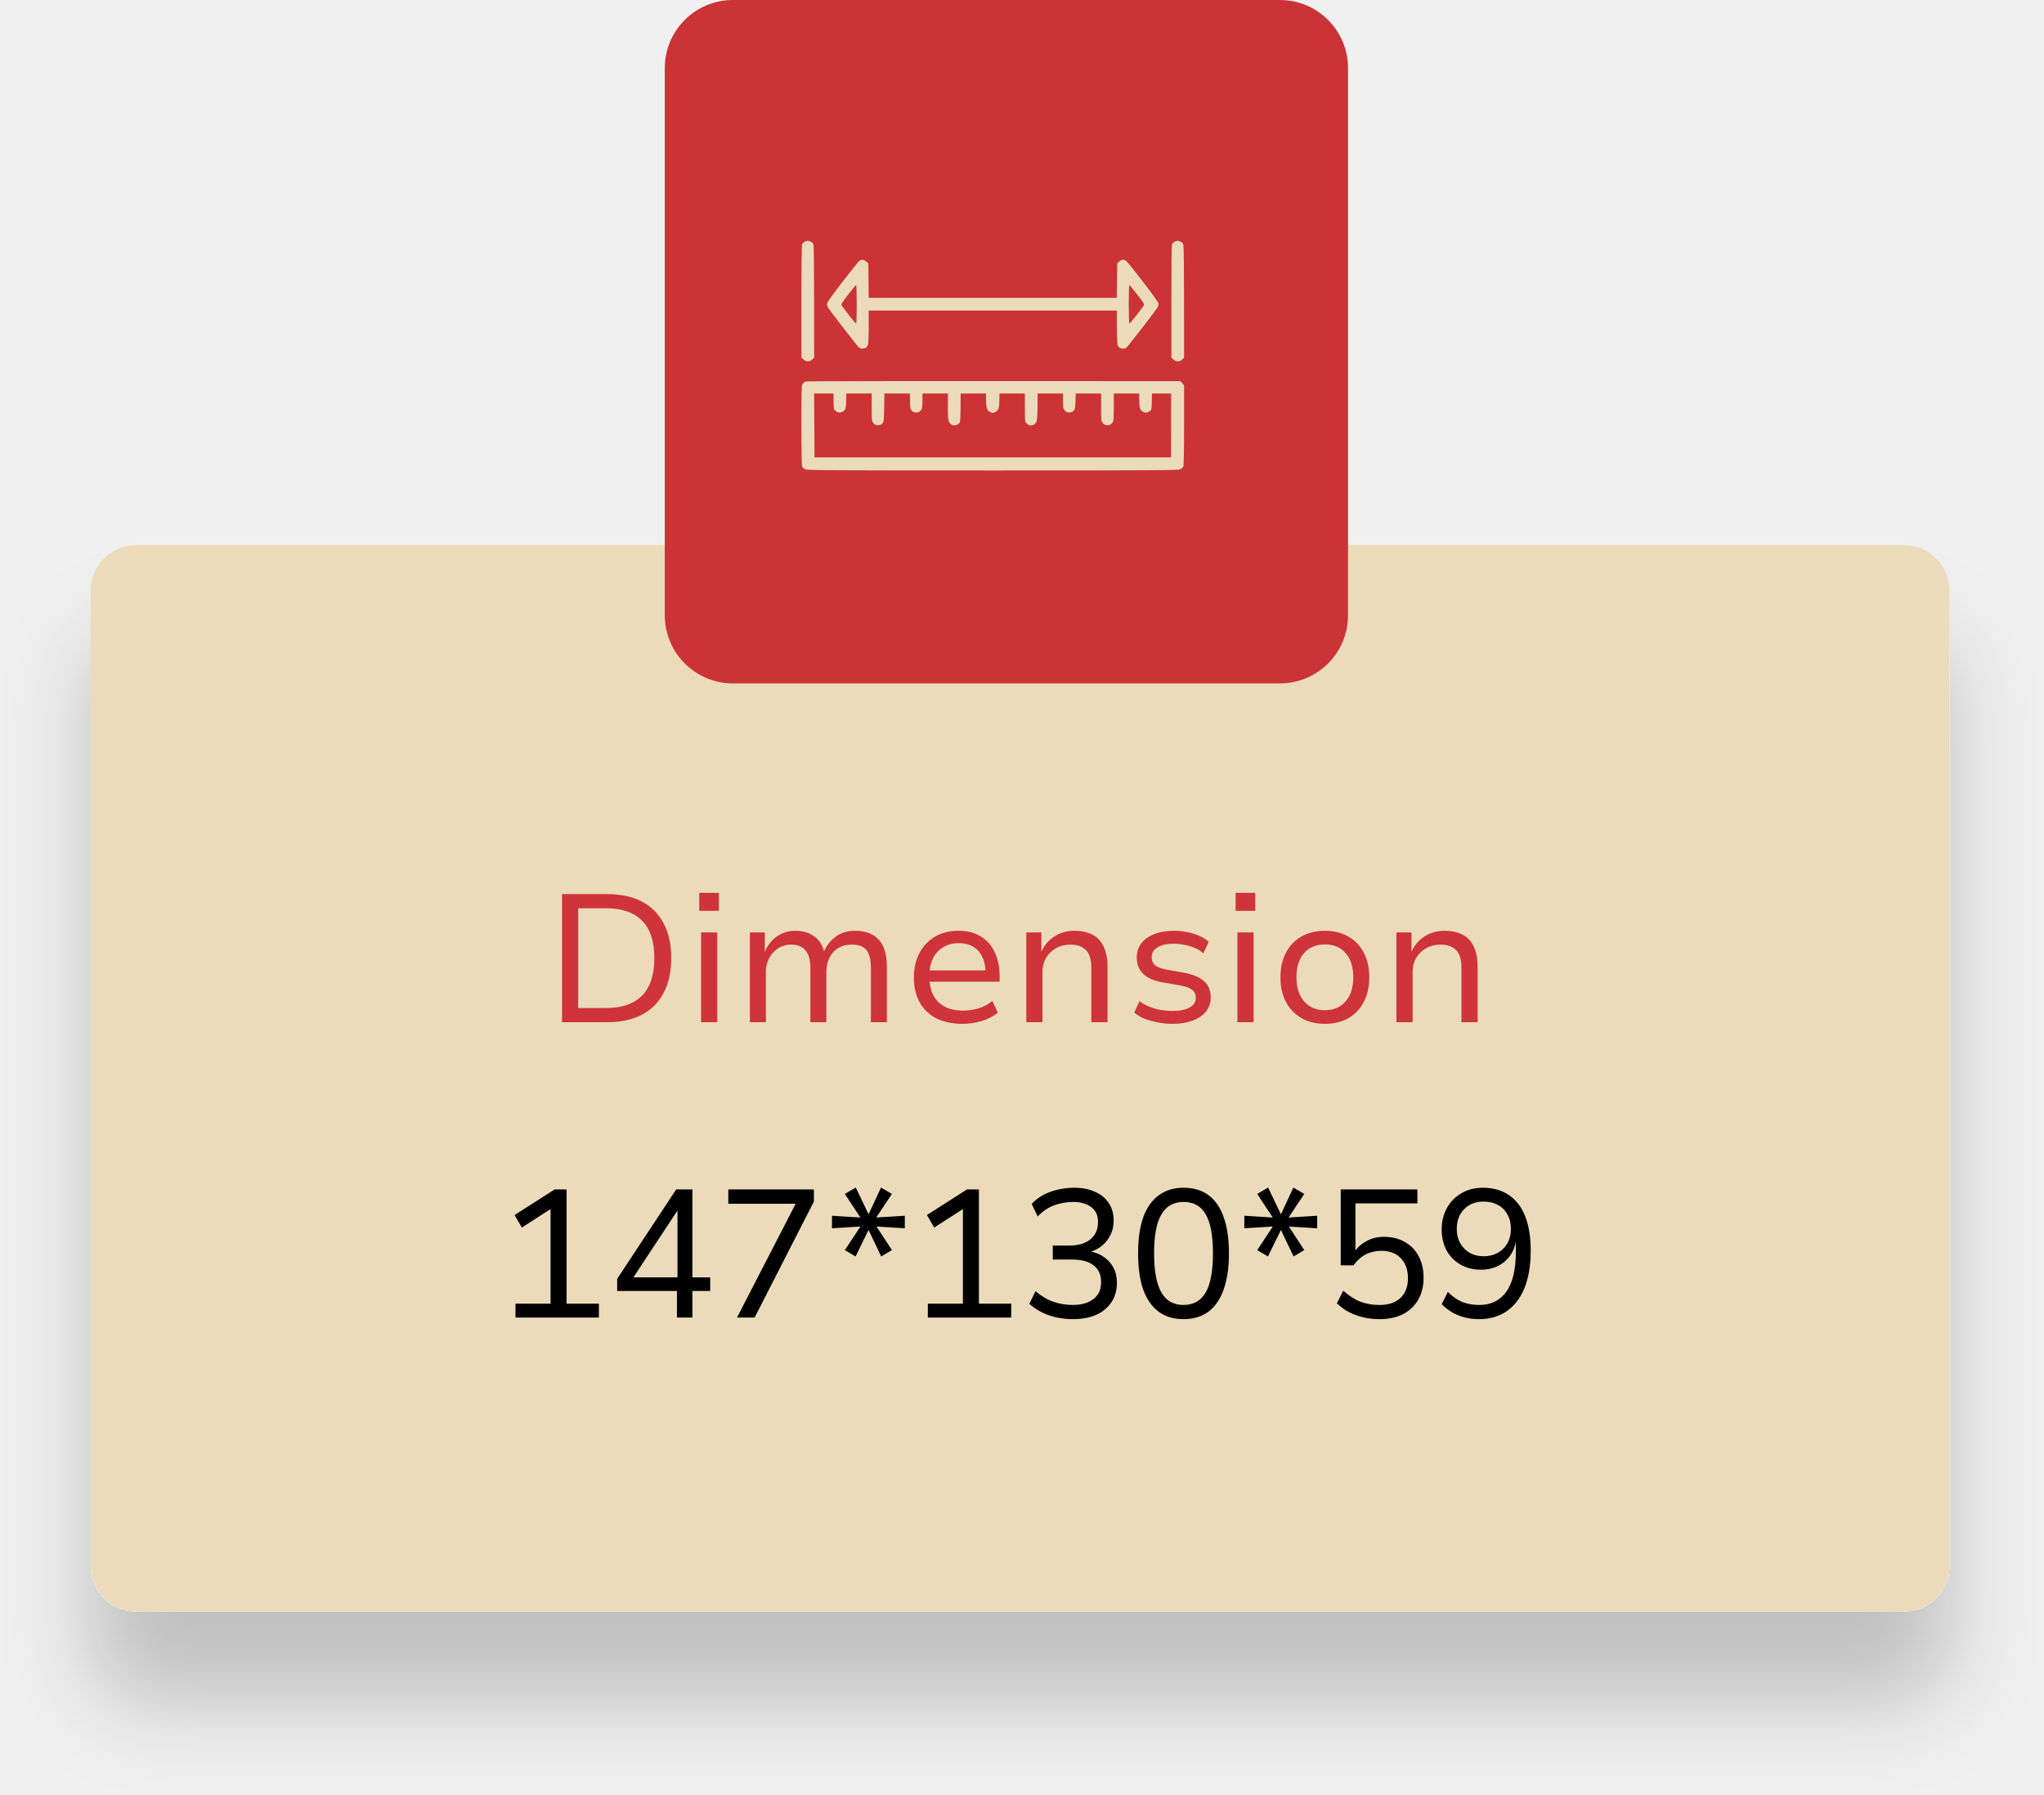
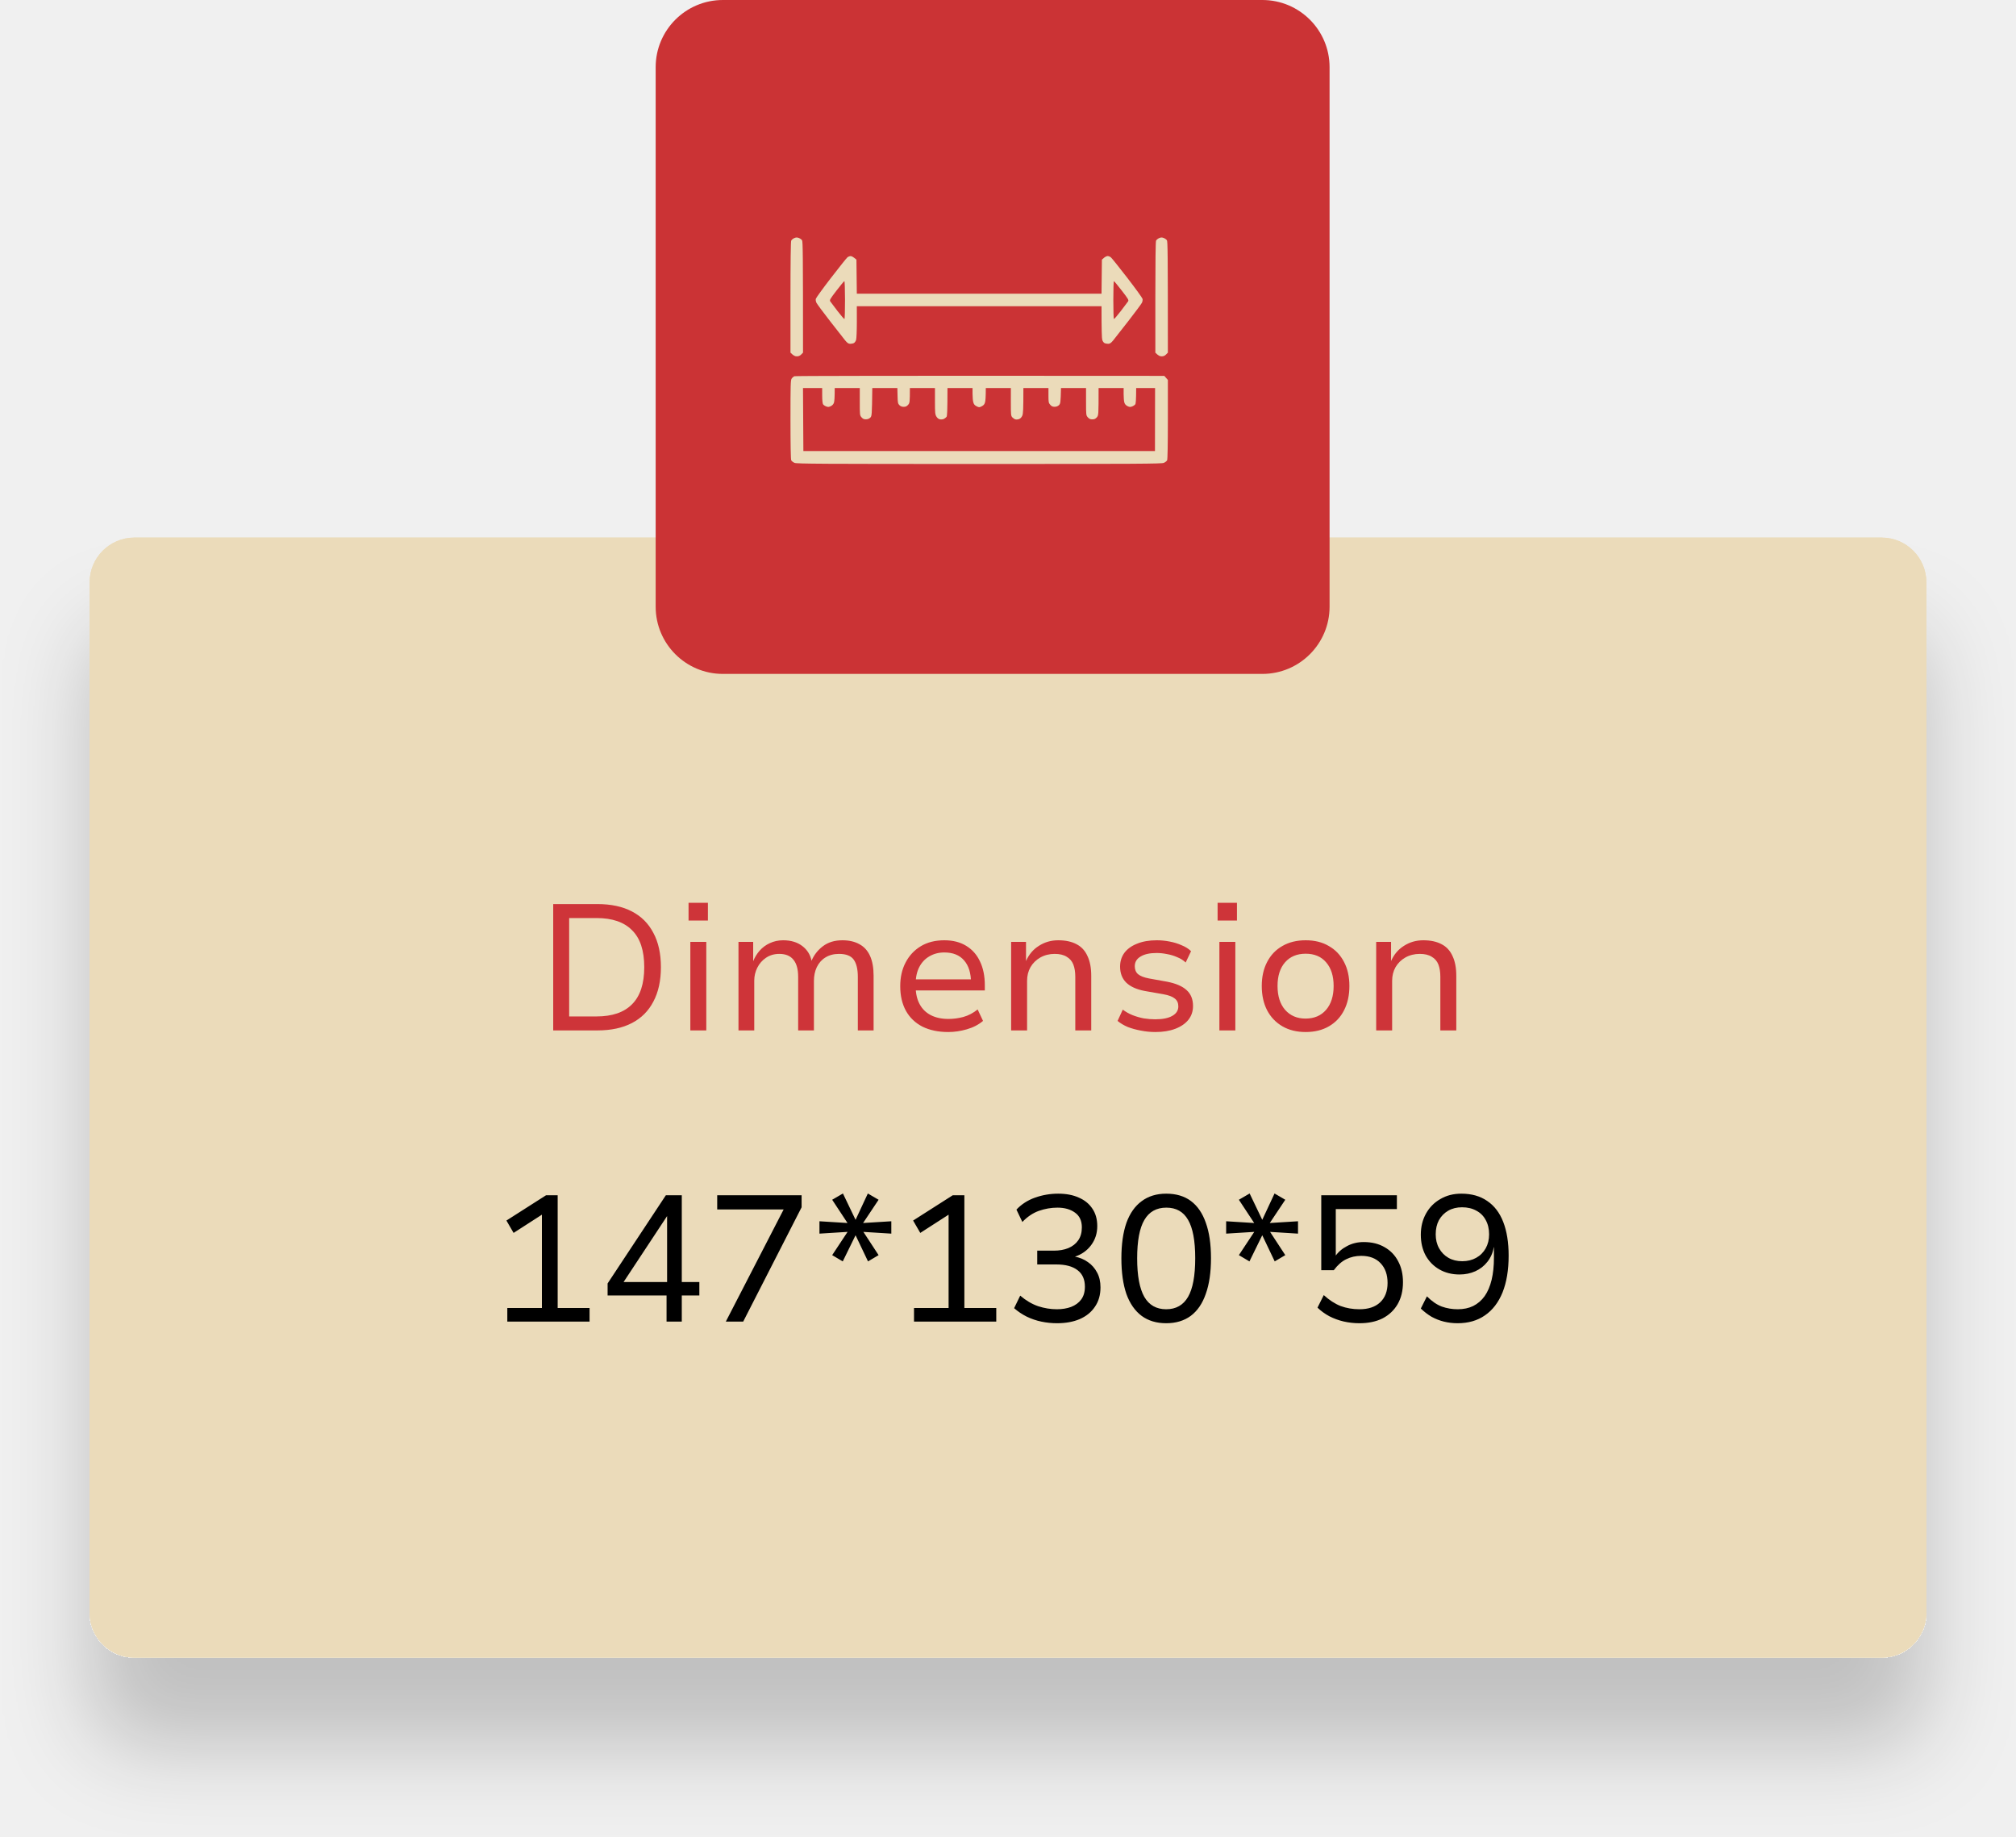
- <svg xmlns="http://www.w3.org/2000/svg" width="90" height="79" viewBox="0 0 90 79" fill="none">
-   <g filter="url(#filter0_d_236_933)">
-     <rect x="4" y="24" width="81.831" height="46.932" rx="2" fill="#EBDBBA" />
-     <rect x="4.25" y="24.25" width="81.331" height="46.432" rx="1.75" stroke="#EBDBBA" stroke-width="0.5" />
+ <svg xmlns="http://www.w3.org/2000/svg" width="90" height="82" viewBox="0 0 90 82" fill="none">
+   <g filter="url(#filter0_d_271_650)">
+     <rect x="4" y="24" width="82" height="50" rx="2" fill="#EBDBBA" />
+     <rect x="4.25" y="24.25" width="81.5" height="49.5" rx="1.75" stroke="#EBDBBA" stroke-width="0.5" />
  </g>
  <rect x="29.271" width="30.085" height="30.085" rx="3" fill="#CB3335" />
-   <g clip-path="url(#clip0_236_933)">
-     <path fill-rule="evenodd" clip-rule="evenodd" d="M35.658 10.621C35.714 10.642 35.78 10.688 35.804 10.725C35.84 10.778 35.848 11.246 35.848 15.743L35.767 15.825C35.711 15.882 35.651 15.907 35.57 15.907C35.489 15.907 35.428 15.882 35.288 15.743V13.275C35.288 11.695 35.3 10.783 35.321 10.741C35.339 10.705 35.4 10.655 35.456 10.63C35.535 10.594 35.579 10.592 35.658 10.621ZM51.946 10.621C52.002 10.642 52.068 10.688 52.092 10.725C52.128 10.778 52.136 11.246 52.136 15.743L52.055 15.825C51.999 15.882 51.939 15.907 51.858 15.907C51.777 15.907 51.716 15.882 51.577 15.743V13.275C51.577 11.695 51.588 10.783 51.609 10.741C51.627 10.705 51.688 10.655 51.744 10.63C51.823 10.594 51.867 10.592 51.946 10.621ZM51.977 16.779L52.136 16.96V18.721C52.136 19.828 52.124 20.505 52.103 20.547C52.085 20.583 52.018 20.635 51.955 20.662C51.853 20.705 50.863 20.711 43.712 20.711C36.561 20.711 35.571 20.705 35.469 20.662C35.406 20.635 35.339 20.583 35.321 20.547C35.301 20.505 35.288 19.831 35.288 18.729C35.288 17.171 35.294 16.968 35.341 16.9C35.37 16.858 35.426 16.811 35.465 16.795C35.504 16.779 39.169 16.769 51.977 16.779ZM35.864 20.136H51.56L51.565 17.322H50.721C50.719 17.871 50.704 18.017 50.679 18.052C50.657 18.082 50.594 18.124 50.54 18.145C50.46 18.176 50.42 18.173 50.334 18.131C50.264 18.097 50.216 18.042 50.194 17.972C50.175 17.913 50.161 17.743 50.161 17.594L50.162 17.322H49.043C49.043 18.527 49.041 18.541 48.964 18.63C48.904 18.698 48.854 18.721 48.763 18.721C48.672 18.721 48.622 18.698 48.563 18.63C48.485 18.541 48.483 18.527 48.483 17.931V17.322H47.365C47.349 17.973 47.34 18.02 47.275 18.084C47.227 18.132 47.16 18.159 47.083 18.16C46.993 18.161 46.944 18.139 46.885 18.071C46.812 17.988 46.805 17.952 46.805 17.651V17.322H45.687C45.687 18.306 45.675 18.469 45.637 18.556C45.608 18.625 45.552 18.685 45.497 18.706C45.448 18.725 45.373 18.732 45.333 18.723C45.292 18.712 45.229 18.671 45.192 18.63C45.13 18.561 45.126 18.512 45.126 17.939L45.127 17.322H44.008C44.008 17.717 43.993 17.888 43.975 17.956C43.951 18.048 43.913 18.093 43.827 18.137C43.718 18.192 43.706 18.192 43.597 18.137C43.511 18.093 43.474 18.048 43.449 17.956C43.431 17.888 43.416 17.717 43.416 17.577L43.416 17.322H42.297C42.296 18.372 42.283 18.572 42.255 18.608C42.233 18.637 42.182 18.678 42.141 18.699C42.1 18.72 42.023 18.73 41.968 18.721C41.902 18.71 41.847 18.669 41.804 18.597C41.745 18.501 41.738 18.432 41.738 17.906V17.322H40.619C40.619 17.952 40.612 17.988 40.54 18.071C40.481 18.137 40.429 18.161 40.343 18.161C40.265 18.161 40.201 18.136 40.151 18.086C40.084 18.019 40.075 17.976 40.068 17.667L40.06 17.322H38.941C38.925 18.543 38.921 18.574 38.851 18.644C38.803 18.692 38.736 18.718 38.659 18.719C38.569 18.72 38.521 18.698 38.461 18.63C38.383 18.541 38.382 18.527 38.382 17.931V17.322H37.263C37.264 17.743 37.249 17.913 37.23 17.972C37.208 18.042 37.16 18.097 37.09 18.131C37.004 18.173 36.964 18.176 36.884 18.145C36.83 18.124 36.767 18.082 36.745 18.052C36.72 18.017 36.705 17.871 36.704 17.659L36.703 17.322H35.847L35.864 20.136ZM37.974 11.432C38.017 11.432 38.093 11.468 38.233 11.591L38.25 13.11H49.174L49.191 11.591L49.281 11.511C49.331 11.468 49.405 11.431 49.446 11.431C49.487 11.43 49.553 11.456 49.592 11.488C49.632 11.521 49.962 11.932 50.325 12.403C50.688 12.873 50.994 13.296 51.005 13.341C51.017 13.388 51.004 13.465 50.974 13.522C50.946 13.576 50.676 13.939 50.375 14.328C50.073 14.717 49.769 15.106 49.698 15.191C49.597 15.315 49.548 15.348 49.471 15.348C49.416 15.348 49.342 15.333 49.306 15.315C49.27 15.297 49.225 15.234 49.207 15.175C49.188 15.116 49.173 14.754 49.174 13.67H38.25L38.251 14.369C38.251 14.754 38.236 15.116 38.218 15.175C38.199 15.234 38.154 15.297 38.118 15.315C38.082 15.333 38.008 15.348 37.954 15.348C37.876 15.348 37.828 15.315 37.726 15.191C37.655 15.106 37.351 14.717 37.049 14.328C36.747 13.939 36.478 13.576 36.45 13.522C36.421 13.465 36.407 13.388 36.419 13.341C36.43 13.296 36.736 12.873 37.099 12.403C37.462 11.932 37.791 11.521 37.828 11.49C37.865 11.458 37.931 11.432 37.974 11.432ZM37.065 13.456C37.089 13.492 37.235 13.686 37.391 13.888C37.547 14.09 37.685 14.249 37.699 14.242C37.712 14.235 37.723 13.852 37.723 13.39C37.723 12.926 37.71 12.551 37.694 12.551C37.678 12.551 37.521 12.74 37.344 12.97C37.053 13.35 37.026 13.396 37.065 13.456ZM49.726 14.242C49.739 14.249 49.878 14.09 50.033 13.888C50.189 13.686 50.336 13.492 50.359 13.456C50.398 13.396 50.37 13.35 50.076 12.969C49.897 12.737 49.739 12.549 49.726 12.55C49.712 12.55 49.701 12.929 49.701 13.39C49.701 13.852 49.712 14.235 49.726 14.242Z" fill="#EBDBBA" />
+   <g clip-path="url(#clip0_271_650)">
+     <path fill-rule="evenodd" clip-rule="evenodd" d="M35.659 10.622C35.715 10.643 35.781 10.689 35.805 10.725C35.841 10.779 35.849 11.247 35.849 15.743L35.768 15.825C35.712 15.883 35.652 15.908 35.571 15.908C35.49 15.908 35.429 15.882 35.289 15.743V13.275C35.289 11.696 35.301 10.784 35.322 10.742C35.34 10.705 35.401 10.655 35.456 10.63C35.536 10.595 35.58 10.593 35.659 10.622ZM51.947 10.622C52.003 10.643 52.069 10.689 52.093 10.725C52.129 10.779 52.137 11.247 52.137 15.743L52.056 15.825C52 15.883 51.94 15.908 51.859 15.908C51.778 15.908 51.717 15.882 51.578 15.743V13.275C51.578 11.696 51.589 10.784 51.61 10.742C51.629 10.705 51.689 10.655 51.745 10.63C51.824 10.595 51.868 10.593 51.947 10.622ZM51.978 16.78L52.137 16.961V18.721C52.137 19.829 52.125 20.506 52.104 20.547C52.086 20.584 52.019 20.636 51.956 20.663C51.855 20.706 50.864 20.712 43.713 20.712C36.562 20.712 35.572 20.706 35.47 20.663C35.407 20.636 35.34 20.584 35.322 20.547C35.302 20.506 35.289 19.831 35.289 18.729C35.289 17.172 35.295 16.968 35.342 16.901C35.371 16.859 35.427 16.812 35.465 16.796C35.505 16.78 39.17 16.77 51.978 16.78ZM35.865 20.136H51.561L51.566 17.323H50.722C50.72 17.871 50.705 18.018 50.68 18.052C50.658 18.083 50.595 18.125 50.541 18.145C50.461 18.176 50.422 18.173 50.335 18.131C50.265 18.097 50.217 18.043 50.195 17.973C50.176 17.914 50.162 17.743 50.162 17.594L50.163 17.323H49.044C49.044 18.528 49.042 18.542 48.965 18.631C48.905 18.698 48.855 18.721 48.764 18.721C48.673 18.721 48.623 18.698 48.564 18.631C48.486 18.542 48.484 18.528 48.484 17.931V17.323H47.366C47.35 17.974 47.341 18.02 47.276 18.085C47.228 18.133 47.161 18.159 47.084 18.16C46.994 18.161 46.945 18.139 46.886 18.071C46.813 17.989 46.806 17.952 46.806 17.652V17.323H45.687C45.687 18.306 45.676 18.469 45.638 18.556C45.608 18.626 45.553 18.686 45.498 18.707C45.449 18.726 45.374 18.733 45.334 18.723C45.293 18.713 45.23 18.671 45.193 18.631C45.131 18.562 45.127 18.513 45.127 17.94L45.128 17.323H44.009C44.009 17.718 43.994 17.888 43.976 17.956C43.952 18.049 43.914 18.094 43.828 18.137C43.719 18.192 43.708 18.192 43.598 18.137C43.512 18.094 43.475 18.049 43.45 17.956C43.432 17.888 43.417 17.718 43.417 17.578L43.417 17.323H42.298C42.297 18.373 42.284 18.572 42.256 18.609C42.234 18.637 42.183 18.678 42.142 18.699C42.101 18.72 42.023 18.73 41.969 18.721C41.903 18.71 41.849 18.669 41.805 18.598C41.746 18.501 41.739 18.433 41.739 17.907V17.323H40.62C40.62 17.952 40.613 17.989 40.541 18.071C40.482 18.138 40.431 18.162 40.344 18.162C40.266 18.162 40.202 18.137 40.152 18.087C40.085 18.02 40.076 17.976 40.069 17.667L40.061 17.323H38.942C38.926 18.543 38.922 18.575 38.852 18.644C38.804 18.692 38.737 18.718 38.66 18.719C38.57 18.721 38.522 18.699 38.462 18.631C38.384 18.542 38.383 18.528 38.383 17.931V17.323H37.264C37.265 17.743 37.25 17.914 37.231 17.973C37.209 18.043 37.161 18.097 37.091 18.131C37.005 18.173 36.965 18.176 36.885 18.145C36.831 18.125 36.769 18.083 36.746 18.052C36.721 18.018 36.706 17.871 36.705 17.66L36.704 17.323H35.848L35.865 20.136ZM37.975 11.433C38.018 11.433 38.094 11.468 38.234 11.591L38.251 13.111H49.175L49.192 11.591L49.282 11.512C49.332 11.468 49.406 11.432 49.447 11.431C49.488 11.43 49.553 11.456 49.593 11.489C49.633 11.521 49.962 11.933 50.326 12.403C50.689 12.874 50.995 13.296 51.006 13.341C51.018 13.388 51.005 13.465 50.975 13.522C50.947 13.576 50.678 13.939 50.376 14.328C50.074 14.717 49.77 15.106 49.699 15.192C49.598 15.315 49.549 15.348 49.471 15.348C49.417 15.348 49.343 15.334 49.307 15.315C49.271 15.297 49.226 15.234 49.208 15.175C49.189 15.117 49.174 14.754 49.175 13.67H38.251L38.252 14.369C38.252 14.754 38.237 15.117 38.219 15.175C38.2 15.234 38.155 15.297 38.119 15.315C38.083 15.334 38.009 15.348 37.955 15.348C37.877 15.348 37.829 15.315 37.727 15.192C37.656 15.106 37.352 14.717 37.05 14.328C36.748 13.939 36.479 13.576 36.451 13.522C36.422 13.465 36.408 13.388 36.42 13.341C36.431 13.296 36.737 12.874 37.1 12.403C37.463 11.933 37.791 11.522 37.829 11.49C37.866 11.459 37.932 11.433 37.975 11.433ZM37.066 13.456C37.09 13.492 37.236 13.687 37.392 13.889C37.548 14.09 37.686 14.25 37.7 14.242C37.713 14.235 37.724 13.852 37.724 13.39C37.724 12.927 37.711 12.551 37.695 12.551C37.679 12.551 37.522 12.74 37.345 12.971C37.054 13.35 37.027 13.397 37.066 13.456ZM49.727 14.242C49.74 14.25 49.879 14.09 50.034 13.889C50.19 13.687 50.337 13.492 50.36 13.456C50.398 13.397 50.371 13.35 50.077 12.97C49.898 12.738 49.74 12.549 49.727 12.55C49.713 12.551 49.702 12.929 49.702 13.39C49.702 13.852 49.713 14.235 49.727 14.242Z" fill="#EBDBBA" />
  </g>
-   <path d="M24.747 45V39.36H26.723C27.326 39.36 27.838 39.469 28.259 39.688C28.68 39.907 29 40.227 29.219 40.648C29.443 41.064 29.555 41.573 29.555 42.176C29.555 42.779 29.443 43.291 29.219 43.712C29 44.133 28.68 44.453 28.259 44.672C27.838 44.891 27.326 45 26.723 45H24.747ZM25.459 44.376H26.683C27.382 44.376 27.91 44.195 28.267 43.832C28.63 43.469 28.811 42.917 28.811 42.176C28.811 41.435 28.63 40.885 28.267 40.528C27.91 40.165 27.382 39.984 26.683 39.984H25.459V44.376ZM30.789 40.096V39.304H31.653V40.096H30.789ZM30.869 45V41.048H31.581V45H30.869ZM33.018 45V41.048H33.674V41.912C33.743 41.736 33.839 41.579 33.962 41.44C34.09 41.296 34.242 41.184 34.418 41.104C34.599 41.019 34.797 40.976 35.01 40.976C35.357 40.976 35.642 41.061 35.866 41.232C36.09 41.403 36.229 41.627 36.282 41.904H36.274C36.381 41.643 36.549 41.424 36.778 41.248C37.013 41.067 37.306 40.976 37.658 40.976C37.957 40.976 38.21 41.035 38.418 41.152C38.626 41.264 38.783 41.437 38.89 41.672C38.997 41.907 39.05 42.203 39.05 42.56V45H38.346V42.608C38.346 42.267 38.285 42.011 38.162 41.84C38.039 41.669 37.821 41.584 37.506 41.584C37.271 41.584 37.069 41.637 36.898 41.744C36.733 41.845 36.605 41.989 36.514 42.176C36.429 42.357 36.386 42.563 36.386 42.792V45H35.682V42.608C35.682 42.272 35.613 42.019 35.474 41.848C35.335 41.672 35.125 41.584 34.842 41.584C34.613 41.584 34.413 41.643 34.242 41.76C34.077 41.872 33.949 42.019 33.858 42.2C33.767 42.381 33.722 42.573 33.722 42.776V45H33.018ZM42.383 45.072C41.94 45.072 41.556 44.992 41.231 44.832C40.911 44.667 40.665 44.432 40.495 44.128C40.324 43.819 40.239 43.451 40.239 43.024C40.239 42.624 40.319 42.272 40.479 41.968C40.639 41.659 40.865 41.416 41.159 41.24C41.452 41.064 41.801 40.976 42.207 40.976C42.591 40.976 42.916 41.059 43.183 41.224C43.455 41.389 43.66 41.621 43.799 41.92C43.943 42.219 44.015 42.573 44.015 42.984V43.216H40.775V42.72H43.551L43.399 42.88C43.399 42.443 43.295 42.107 43.087 41.872C42.884 41.637 42.591 41.52 42.207 41.52C41.956 41.52 41.732 41.579 41.535 41.696C41.343 41.808 41.193 41.968 41.087 42.176C40.98 42.384 40.927 42.637 40.927 42.936V43.016C40.927 43.336 40.985 43.605 41.103 43.824C41.22 44.043 41.388 44.208 41.607 44.32C41.825 44.432 42.087 44.488 42.391 44.488C42.609 44.488 42.831 44.459 43.055 44.4C43.284 44.336 43.497 44.224 43.695 44.064L43.935 44.576C43.732 44.747 43.489 44.872 43.207 44.952C42.929 45.032 42.655 45.072 42.383 45.072ZM45.19 45V41.048H45.853V41.904C45.981 41.611 46.173 41.384 46.429 41.224C46.685 41.059 46.974 40.976 47.294 40.976C47.619 40.976 47.891 41.035 48.109 41.152C48.328 41.264 48.491 41.44 48.597 41.68C48.709 41.915 48.766 42.208 48.766 42.56V45H48.053V42.6C48.053 42.387 48.024 42.205 47.965 42.056C47.907 41.907 47.808 41.792 47.669 41.712C47.536 41.627 47.358 41.584 47.133 41.584C46.899 41.584 46.685 41.637 46.493 41.744C46.307 41.851 46.16 41.995 46.053 42.176C45.952 42.357 45.901 42.56 45.901 42.784V45H45.19ZM51.63 45.072C51.411 45.072 51.195 45.051 50.982 45.008C50.774 44.971 50.579 44.917 50.398 44.848C50.222 44.773 50.07 44.683 49.942 44.576L50.174 44.072C50.307 44.173 50.454 44.256 50.614 44.32C50.779 44.384 50.947 44.432 51.118 44.464C51.294 44.491 51.462 44.504 51.622 44.504C51.953 44.504 52.206 44.453 52.382 44.352C52.563 44.251 52.654 44.109 52.654 43.928C52.654 43.773 52.601 43.656 52.494 43.576C52.393 43.491 52.222 43.427 51.982 43.384L51.158 43.24C50.79 43.171 50.513 43.045 50.326 42.864C50.145 42.683 50.054 42.445 50.054 42.152C50.054 41.917 50.118 41.712 50.246 41.536C50.379 41.36 50.569 41.224 50.814 41.128C51.059 41.027 51.353 40.976 51.694 40.976C51.881 40.976 52.07 40.995 52.262 41.032C52.459 41.069 52.641 41.125 52.806 41.2C52.977 41.269 53.115 41.357 53.222 41.464L52.982 41.968C52.875 41.867 52.747 41.787 52.598 41.728C52.454 41.664 52.302 41.619 52.142 41.592C51.987 41.56 51.835 41.544 51.686 41.544C51.377 41.544 51.137 41.597 50.966 41.704C50.795 41.805 50.71 41.949 50.71 42.136C50.71 42.285 50.758 42.403 50.854 42.488C50.955 42.573 51.118 42.637 51.342 42.68L52.142 42.824C52.537 42.899 52.83 43.024 53.022 43.2C53.214 43.371 53.31 43.608 53.31 43.912C53.31 44.147 53.241 44.352 53.102 44.528C52.963 44.699 52.769 44.832 52.518 44.928C52.267 45.024 51.971 45.072 51.63 45.072ZM54.406 40.096V39.304H55.27V40.096H54.406ZM54.486 45V41.048H55.198V45H54.486ZM58.339 45.072C57.939 45.072 57.593 44.987 57.299 44.816C57.006 44.645 56.779 44.408 56.619 44.104C56.459 43.795 56.379 43.432 56.379 43.016C56.379 42.605 56.459 42.248 56.619 41.944C56.779 41.635 57.006 41.397 57.299 41.232C57.593 41.061 57.939 40.976 58.339 40.976C58.739 40.976 59.083 41.061 59.371 41.232C59.665 41.397 59.891 41.635 60.051 41.944C60.211 42.248 60.291 42.605 60.291 43.016C60.291 43.432 60.211 43.795 60.051 44.104C59.897 44.408 59.673 44.645 59.379 44.816C59.086 44.987 58.739 45.072 58.339 45.072ZM58.331 44.472C58.721 44.472 59.027 44.341 59.251 44.08C59.475 43.819 59.587 43.464 59.587 43.016C59.587 42.568 59.475 42.216 59.251 41.96C59.033 41.704 58.729 41.576 58.339 41.576C57.95 41.576 57.643 41.704 57.419 41.96C57.195 42.216 57.083 42.568 57.083 43.016C57.083 43.464 57.195 43.819 57.419 44.08C57.649 44.341 57.953 44.472 58.331 44.472ZM61.486 45V41.048H62.15V41.904C62.278 41.611 62.47 41.384 62.726 41.224C62.982 41.059 63.27 40.976 63.59 40.976C63.916 40.976 64.188 41.035 64.406 41.152C64.625 41.264 64.788 41.44 64.894 41.68C65.006 41.915 65.062 42.208 65.062 42.56V45H64.35V42.6C64.35 42.387 64.321 42.205 64.262 42.056C64.204 41.907 64.105 41.792 63.966 41.712C63.833 41.627 63.654 41.584 63.43 41.584C63.196 41.584 62.982 41.637 62.79 41.744C62.604 41.851 62.457 41.995 62.35 42.176C62.249 42.357 62.198 42.56 62.198 42.784V45H61.486Z" fill="#CE3439" />
-   <path d="M22.698 58V57.392H24.242V52.928L24.618 52.984L22.978 54.04L22.658 53.488L24.426 52.36H24.946V57.392H26.37V58H22.698ZM29.807 58V56.832H27.175V56.296L29.775 52.36H30.487V56.232H31.271V56.832H30.487V58H29.807ZM29.831 56.232V53.24H29.863L27.799 56.368L27.743 56.232H29.831ZM32.452 58L35.212 52.648L35.244 52.992H32.068V52.36H35.836V52.896L33.228 58H32.452ZM37.672 55.312L37.2 55.032L37.904 53.968L37.92 53.992L36.633 54.072V53.52L37.92 53.6L37.897 53.616L37.2 52.56L37.681 52.28L38.248 53.464H38.24L38.792 52.28L39.273 52.56L38.569 53.616L38.544 53.6L39.84 53.52V54.072L38.553 53.992L38.577 53.968L39.273 55.032L38.8 55.312L38.24 54.136H38.248L37.672 55.312ZM40.854 58V57.392H42.398V52.928L42.774 52.984L41.134 54.04L40.814 53.488L42.582 52.36H43.102V57.392H44.526V58H40.854ZM47.235 58.072C47 58.072 46.768 58.048 46.539 58C46.31 57.952 46.091 57.877 45.883 57.776C45.68 57.675 45.494 57.549 45.323 57.4L45.595 56.84C45.851 57.059 46.118 57.216 46.395 57.312C46.672 57.403 46.952 57.448 47.235 57.448C47.47 57.448 47.68 57.413 47.867 57.344C48.059 57.269 48.208 57.16 48.315 57.016C48.427 56.867 48.483 56.675 48.483 56.44C48.483 56.115 48.374 55.869 48.155 55.704C47.936 55.533 47.619 55.448 47.203 55.448H46.355V54.832H47.099C47.339 54.832 47.552 54.795 47.739 54.72C47.931 54.64 48.08 54.523 48.187 54.368C48.294 54.213 48.347 54.021 48.347 53.792C48.347 53.499 48.246 53.28 48.043 53.136C47.84 52.987 47.579 52.912 47.259 52.912C46.976 52.912 46.699 52.96 46.427 53.056C46.16 53.152 45.915 53.317 45.691 53.552L45.427 53C45.651 52.76 45.928 52.581 46.259 52.464C46.59 52.347 46.934 52.288 47.291 52.288C47.648 52.288 47.955 52.347 48.211 52.464C48.472 52.576 48.675 52.741 48.819 52.96C48.963 53.173 49.035 53.432 49.035 53.736C49.035 54.056 48.944 54.339 48.763 54.584C48.582 54.829 48.336 55.003 48.027 55.104V55.096C48.251 55.139 48.448 55.221 48.619 55.344C48.79 55.461 48.926 55.616 49.027 55.808C49.128 55.995 49.179 56.216 49.179 56.472C49.179 56.808 49.096 57.096 48.931 57.336C48.771 57.576 48.544 57.76 48.251 57.888C47.963 58.011 47.624 58.072 47.235 58.072ZM52.112 58.072C51.68 58.072 51.315 57.963 51.016 57.744C50.717 57.52 50.491 57.195 50.336 56.768C50.187 56.336 50.112 55.805 50.112 55.176C50.112 54.547 50.187 54.019 50.336 53.592C50.491 53.165 50.717 52.843 51.016 52.624C51.315 52.4 51.68 52.288 52.112 52.288C52.555 52.288 52.923 52.397 53.216 52.616C53.509 52.835 53.731 53.157 53.88 53.584C54.035 54.011 54.112 54.539 54.112 55.168C54.112 55.797 54.035 56.328 53.88 56.76C53.731 57.192 53.507 57.52 53.208 57.744C52.909 57.963 52.544 58.072 52.112 58.072ZM52.112 57.448C52.549 57.448 52.875 57.264 53.088 56.896C53.301 56.528 53.408 55.952 53.408 55.168C53.408 54.389 53.301 53.819 53.088 53.456C52.88 53.093 52.557 52.912 52.12 52.912C51.677 52.912 51.349 53.096 51.136 53.464C50.923 53.827 50.816 54.397 50.816 55.176C50.816 55.949 50.923 56.523 51.136 56.896C51.349 57.264 51.675 57.448 52.112 57.448ZM55.829 55.312L55.357 55.032L56.061 53.968L56.077 53.992L54.789 54.072V53.52L56.077 53.6L56.053 53.616L55.357 52.56L55.837 52.28L56.405 53.464H56.397L56.949 52.28L57.429 52.56L56.725 53.616L56.701 53.6L57.997 53.52V54.072L56.709 53.992L56.733 53.968L57.429 55.032L56.957 55.312L56.397 54.136H56.405L55.829 55.312ZM60.738 58.072C60.493 58.072 60.256 58.045 60.026 57.992C59.802 57.939 59.592 57.861 59.394 57.76C59.197 57.653 59.021 57.525 58.866 57.376L59.146 56.816C59.392 57.04 59.642 57.203 59.898 57.304C60.16 57.4 60.44 57.448 60.738 57.448C61.133 57.448 61.44 57.347 61.658 57.144C61.882 56.936 61.994 56.645 61.994 56.272C61.994 55.904 61.89 55.611 61.682 55.392C61.474 55.173 61.186 55.064 60.818 55.064C60.573 55.064 60.349 55.115 60.146 55.216C59.949 55.312 59.765 55.475 59.594 55.704H59.034V52.36H62.41V52.976H59.682V55.096H59.65C59.778 54.904 59.954 54.749 60.178 54.632C60.402 54.509 60.653 54.448 60.93 54.448C61.293 54.448 61.605 54.525 61.866 54.68C62.128 54.829 62.328 55.037 62.466 55.304C62.61 55.571 62.682 55.883 62.682 56.24C62.682 56.619 62.602 56.947 62.442 57.224C62.282 57.496 62.058 57.707 61.77 57.856C61.482 58 61.138 58.072 60.738 58.072ZM65.119 58.072C64.911 58.072 64.709 58.048 64.511 58C64.319 57.952 64.135 57.88 63.959 57.784C63.789 57.683 63.629 57.56 63.479 57.416L63.751 56.872C63.97 57.091 64.191 57.243 64.415 57.328C64.639 57.408 64.877 57.448 65.127 57.448C65.389 57.448 65.618 57.4 65.815 57.304C66.018 57.203 66.189 57.056 66.327 56.864C66.466 56.667 66.57 56.424 66.639 56.136C66.709 55.848 66.743 55.517 66.743 55.144V54.68H66.735C66.693 54.931 66.597 55.149 66.447 55.336C66.303 55.517 66.125 55.656 65.911 55.752C65.698 55.848 65.463 55.896 65.207 55.896C64.871 55.896 64.573 55.821 64.311 55.672C64.05 55.523 63.845 55.315 63.695 55.048C63.551 54.781 63.479 54.472 63.479 54.12C63.479 53.768 63.557 53.453 63.711 53.176C63.866 52.899 64.079 52.683 64.351 52.528C64.623 52.368 64.935 52.288 65.287 52.288C65.746 52.288 66.133 52.397 66.447 52.616C66.762 52.829 66.999 53.141 67.159 53.552C67.319 53.963 67.399 54.464 67.399 55.056C67.399 55.696 67.309 56.243 67.127 56.696C66.946 57.144 66.685 57.485 66.343 57.72C66.007 57.955 65.599 58.072 65.119 58.072ZM65.327 55.304C65.562 55.304 65.77 55.253 65.951 55.152C66.133 55.051 66.274 54.909 66.375 54.728C66.477 54.547 66.527 54.339 66.527 54.104C66.527 53.859 66.477 53.645 66.375 53.464C66.279 53.283 66.141 53.144 65.959 53.048C65.778 52.947 65.565 52.896 65.319 52.896C65.085 52.896 64.879 52.947 64.703 53.048C64.527 53.149 64.389 53.291 64.287 53.472C64.191 53.653 64.143 53.864 64.143 54.104C64.143 54.339 64.194 54.547 64.295 54.728C64.397 54.909 64.535 55.051 64.711 55.152C64.887 55.253 65.093 55.304 65.327 55.304Z" fill="black" />
+   <path d="M24.697 46V40.36H26.673C27.276 40.36 27.788 40.469 28.209 40.688C28.631 40.907 28.951 41.227 29.169 41.648C29.393 42.064 29.505 42.573 29.505 43.176C29.505 43.779 29.393 44.291 29.169 44.712C28.951 45.133 28.631 45.453 28.209 45.672C27.788 45.891 27.276 46 26.673 46H24.697ZM25.409 45.376H26.633C27.332 45.376 27.86 45.195 28.217 44.832C28.58 44.469 28.761 43.917 28.761 43.176C28.761 42.435 28.58 41.885 28.217 41.528C27.86 41.165 27.332 40.984 26.633 40.984H25.409V45.376ZM30.739 41.096V40.304H31.603V41.096H30.739ZM30.819 46V42.048H31.531V46H30.819ZM32.968 46V42.048H33.624V42.912C33.694 42.736 33.79 42.579 33.912 42.44C34.04 42.296 34.192 42.184 34.368 42.104C34.55 42.019 34.747 41.976 34.96 41.976C35.307 41.976 35.592 42.061 35.816 42.232C36.04 42.403 36.179 42.627 36.232 42.904H36.224C36.331 42.643 36.499 42.424 36.728 42.248C36.963 42.067 37.256 41.976 37.608 41.976C37.907 41.976 38.16 42.035 38.368 42.152C38.576 42.264 38.734 42.437 38.84 42.672C38.947 42.907 39 43.203 39 43.56V46H38.296V43.608C38.296 43.267 38.235 43.011 38.112 42.84C37.99 42.669 37.771 42.584 37.456 42.584C37.222 42.584 37.019 42.637 36.848 42.744C36.683 42.845 36.555 42.989 36.464 43.176C36.379 43.357 36.336 43.563 36.336 43.792V46H35.632V43.608C35.632 43.272 35.563 43.019 35.424 42.848C35.286 42.672 35.075 42.584 34.792 42.584C34.563 42.584 34.363 42.643 34.192 42.76C34.027 42.872 33.899 43.019 33.808 43.2C33.718 43.381 33.672 43.573 33.672 43.776V46H32.968ZM42.333 46.072C41.89 46.072 41.506 45.992 41.181 45.832C40.861 45.667 40.615 45.432 40.445 45.128C40.274 44.819 40.189 44.451 40.189 44.024C40.189 43.624 40.269 43.272 40.429 42.968C40.589 42.659 40.816 42.416 41.109 42.24C41.402 42.064 41.752 41.976 42.157 41.976C42.541 41.976 42.866 42.059 43.133 42.224C43.405 42.389 43.61 42.621 43.749 42.92C43.893 43.219 43.965 43.573 43.965 43.984V44.216H40.725V43.72H43.501L43.349 43.88C43.349 43.443 43.245 43.107 43.037 42.872C42.834 42.637 42.541 42.52 42.157 42.52C41.906 42.52 41.682 42.579 41.485 42.696C41.293 42.808 41.144 42.968 41.037 43.176C40.93 43.384 40.877 43.637 40.877 43.936V44.016C40.877 44.336 40.935 44.605 41.053 44.824C41.17 45.043 41.338 45.208 41.557 45.32C41.776 45.432 42.037 45.488 42.341 45.488C42.559 45.488 42.781 45.459 43.005 45.4C43.234 45.336 43.447 45.224 43.645 45.064L43.885 45.576C43.682 45.747 43.44 45.872 43.157 45.952C42.88 46.032 42.605 46.072 42.333 46.072ZM45.14 46V42.048H45.804V42.904C45.932 42.611 46.124 42.384 46.38 42.224C46.636 42.059 46.924 41.976 47.244 41.976C47.569 41.976 47.841 42.035 48.06 42.152C48.278 42.264 48.441 42.44 48.548 42.68C48.66 42.915 48.716 43.208 48.716 43.56V46H48.004V43.6C48.004 43.387 47.974 43.205 47.916 43.056C47.857 42.907 47.758 42.792 47.62 42.712C47.486 42.627 47.308 42.584 47.084 42.584C46.849 42.584 46.636 42.637 46.444 42.744C46.257 42.851 46.11 42.995 46.004 43.176C45.902 43.357 45.852 43.56 45.852 43.784V46H45.14ZM51.58 46.072C51.361 46.072 51.145 46.051 50.932 46.008C50.724 45.971 50.529 45.917 50.348 45.848C50.172 45.773 50.02 45.683 49.892 45.576L50.124 45.072C50.257 45.173 50.404 45.256 50.564 45.32C50.729 45.384 50.897 45.432 51.068 45.464C51.244 45.491 51.412 45.504 51.572 45.504C51.903 45.504 52.156 45.453 52.332 45.352C52.513 45.251 52.604 45.109 52.604 44.928C52.604 44.773 52.551 44.656 52.444 44.576C52.343 44.491 52.172 44.427 51.932 44.384L51.108 44.24C50.74 44.171 50.463 44.045 50.276 43.864C50.095 43.683 50.004 43.445 50.004 43.152C50.004 42.917 50.068 42.712 50.196 42.536C50.329 42.36 50.519 42.224 50.764 42.128C51.009 42.027 51.303 41.976 51.644 41.976C51.831 41.976 52.02 41.995 52.212 42.032C52.409 42.069 52.591 42.125 52.756 42.2C52.927 42.269 53.065 42.357 53.172 42.464L52.932 42.968C52.825 42.867 52.697 42.787 52.548 42.728C52.404 42.664 52.252 42.619 52.092 42.592C51.937 42.56 51.785 42.544 51.636 42.544C51.327 42.544 51.087 42.597 50.916 42.704C50.745 42.805 50.66 42.949 50.66 43.136C50.66 43.285 50.708 43.403 50.804 43.488C50.905 43.573 51.068 43.637 51.292 43.68L52.092 43.824C52.487 43.899 52.78 44.024 52.972 44.2C53.164 44.371 53.26 44.608 53.26 44.912C53.26 45.147 53.191 45.352 53.052 45.528C52.913 45.699 52.719 45.832 52.468 45.928C52.217 46.024 51.921 46.072 51.58 46.072ZM54.357 41.096V40.304H55.221V41.096H54.357ZM54.437 46V42.048H55.149V46H54.437ZM58.289 46.072C57.889 46.072 57.543 45.987 57.249 45.816C56.956 45.645 56.729 45.408 56.569 45.104C56.409 44.795 56.329 44.432 56.329 44.016C56.329 43.605 56.409 43.248 56.569 42.944C56.729 42.635 56.956 42.397 57.249 42.232C57.543 42.061 57.889 41.976 58.289 41.976C58.689 41.976 59.033 42.061 59.321 42.232C59.615 42.397 59.841 42.635 60.001 42.944C60.161 43.248 60.241 43.605 60.241 44.016C60.241 44.432 60.161 44.795 60.001 45.104C59.847 45.408 59.623 45.645 59.329 45.816C59.036 45.987 58.689 46.072 58.289 46.072ZM58.281 45.472C58.671 45.472 58.977 45.341 59.201 45.08C59.425 44.819 59.537 44.464 59.537 44.016C59.537 43.568 59.425 43.216 59.201 42.96C58.983 42.704 58.679 42.576 58.289 42.576C57.9 42.576 57.593 42.704 57.369 42.96C57.145 43.216 57.033 43.568 57.033 44.016C57.033 44.464 57.145 44.819 57.369 45.08C57.599 45.341 57.903 45.472 58.281 45.472ZM61.437 46V42.048H62.101V42.904C62.229 42.611 62.421 42.384 62.677 42.224C62.933 42.059 63.221 41.976 63.541 41.976C63.866 41.976 64.138 42.035 64.357 42.152C64.575 42.264 64.738 42.44 64.845 42.68C64.957 42.915 65.013 43.208 65.013 43.56V46H64.301V43.6C64.301 43.387 64.271 43.205 64.213 43.056C64.154 42.907 64.055 42.792 63.917 42.712C63.783 42.627 63.605 42.584 63.381 42.584C63.146 42.584 62.933 42.637 62.741 42.744C62.554 42.851 62.407 42.995 62.301 43.176C62.199 43.357 62.149 43.56 62.149 43.784V46H61.437Z" fill="#CE3439" />
+   <path d="M22.648 59V58.392H24.192V53.928L24.568 53.984L22.928 55.04L22.608 54.488L24.376 53.36H24.896V58.392H26.32V59H22.648ZM29.757 59V57.832H27.125V57.296L29.725 53.36H30.437V57.232H31.221V57.832H30.437V59H29.757ZM29.781 57.232V54.24H29.813L27.749 57.368L27.693 57.232H29.781ZM32.402 59L35.162 53.648L35.194 53.992H32.018V53.36H35.786V53.896L33.178 59H32.402ZM37.623 56.312L37.151 56.032L37.855 54.968L37.871 54.992L36.583 55.072V54.52L37.871 54.6L37.847 54.616L37.151 53.56L37.631 53.28L38.199 54.464H38.191L38.743 53.28L39.223 53.56L38.519 54.616L38.495 54.6L39.791 54.52V55.072L38.503 54.992L38.527 54.968L39.223 56.032L38.751 56.312L38.191 55.136H38.199L37.623 56.312ZM40.804 59V58.392H42.348V53.928L42.724 53.984L41.084 55.04L40.764 54.488L42.532 53.36H43.052V58.392H44.476V59H40.804ZM47.185 59.072C46.951 59.072 46.719 59.048 46.489 59C46.26 58.952 46.041 58.877 45.833 58.776C45.631 58.675 45.444 58.549 45.273 58.4L45.545 57.84C45.801 58.059 46.068 58.216 46.345 58.312C46.623 58.403 46.903 58.448 47.185 58.448C47.42 58.448 47.631 58.413 47.817 58.344C48.009 58.269 48.159 58.16 48.265 58.016C48.377 57.867 48.433 57.675 48.433 57.44C48.433 57.115 48.324 56.869 48.105 56.704C47.887 56.533 47.569 56.448 47.153 56.448H46.305V55.832H47.049C47.289 55.832 47.503 55.795 47.689 55.72C47.881 55.64 48.031 55.523 48.137 55.368C48.244 55.213 48.297 55.021 48.297 54.792C48.297 54.499 48.196 54.28 47.993 54.136C47.791 53.987 47.529 53.912 47.209 53.912C46.927 53.912 46.649 53.96 46.377 54.056C46.111 54.152 45.865 54.317 45.641 54.552L45.377 54C45.601 53.76 45.879 53.581 46.209 53.464C46.54 53.347 46.884 53.288 47.241 53.288C47.599 53.288 47.905 53.347 48.161 53.464C48.423 53.576 48.625 53.741 48.769 53.96C48.913 54.173 48.985 54.432 48.985 54.736C48.985 55.056 48.895 55.339 48.713 55.584C48.532 55.829 48.287 56.003 47.977 56.104V56.096C48.201 56.139 48.399 56.221 48.569 56.344C48.74 56.461 48.876 56.616 48.977 56.808C49.079 56.995 49.129 57.216 49.129 57.472C49.129 57.808 49.047 58.096 48.881 58.336C48.721 58.576 48.495 58.76 48.201 58.888C47.913 59.011 47.575 59.072 47.185 59.072ZM52.062 59.072C51.63 59.072 51.265 58.963 50.966 58.744C50.667 58.52 50.441 58.195 50.286 57.768C50.137 57.336 50.062 56.805 50.062 56.176C50.062 55.547 50.137 55.019 50.286 54.592C50.441 54.165 50.667 53.843 50.966 53.624C51.265 53.4 51.63 53.288 52.062 53.288C52.505 53.288 52.873 53.397 53.166 53.616C53.459 53.835 53.681 54.157 53.83 54.584C53.985 55.011 54.062 55.539 54.062 56.168C54.062 56.797 53.985 57.328 53.83 57.76C53.681 58.192 53.457 58.52 53.158 58.744C52.859 58.963 52.494 59.072 52.062 59.072ZM52.062 58.448C52.499 58.448 52.825 58.264 53.038 57.896C53.251 57.528 53.358 56.952 53.358 56.168C53.358 55.389 53.251 54.819 53.038 54.456C52.83 54.093 52.507 53.912 52.07 53.912C51.627 53.912 51.299 54.096 51.086 54.464C50.873 54.827 50.766 55.397 50.766 56.176C50.766 56.949 50.873 57.523 51.086 57.896C51.299 58.264 51.625 58.448 52.062 58.448ZM55.779 56.312L55.307 56.032L56.011 54.968L56.027 54.992L54.739 55.072V54.52L56.027 54.6L56.003 54.616L55.307 53.56L55.787 53.28L56.355 54.464H56.347L56.899 53.28L57.379 53.56L56.675 54.616L56.651 54.6L57.947 54.52V55.072L56.659 54.992L56.683 54.968L57.379 56.032L56.907 56.312L56.347 55.136H56.355L55.779 56.312ZM60.689 59.072C60.443 59.072 60.206 59.045 59.977 58.992C59.753 58.939 59.542 58.861 59.345 58.76C59.147 58.653 58.971 58.525 58.817 58.376L59.097 57.816C59.342 58.04 59.593 58.203 59.849 58.304C60.11 58.4 60.39 58.448 60.689 58.448C61.083 58.448 61.39 58.347 61.609 58.144C61.833 57.936 61.945 57.645 61.945 57.272C61.945 56.904 61.841 56.611 61.633 56.392C61.425 56.173 61.137 56.064 60.769 56.064C60.523 56.064 60.299 56.115 60.097 56.216C59.899 56.312 59.715 56.475 59.545 56.704H58.985V53.36H62.361V53.976H59.633V56.096H59.601C59.729 55.904 59.905 55.749 60.129 55.632C60.353 55.509 60.603 55.448 60.881 55.448C61.243 55.448 61.555 55.525 61.817 55.68C62.078 55.829 62.278 56.037 62.417 56.304C62.561 56.571 62.633 56.883 62.633 57.24C62.633 57.619 62.553 57.947 62.393 58.224C62.233 58.496 62.009 58.707 61.721 58.856C61.433 59 61.089 59.072 60.689 59.072ZM65.07 59.072C64.862 59.072 64.659 59.048 64.462 59C64.269 58.952 64.085 58.88 63.91 58.784C63.739 58.683 63.579 58.56 63.429 58.416L63.702 57.872C63.92 58.091 64.141 58.243 64.365 58.328C64.59 58.408 64.827 58.448 65.078 58.448C65.339 58.448 65.568 58.4 65.766 58.304C65.968 58.203 66.139 58.056 66.278 57.864C66.416 57.667 66.52 57.424 66.59 57.136C66.659 56.848 66.694 56.517 66.694 56.144V55.68H66.686C66.643 55.931 66.547 56.149 66.397 56.336C66.254 56.517 66.075 56.656 65.862 56.752C65.648 56.848 65.413 56.896 65.157 56.896C64.822 56.896 64.523 56.821 64.261 56.672C64 56.523 63.795 56.315 63.645 56.048C63.502 55.781 63.429 55.472 63.429 55.12C63.429 54.768 63.507 54.453 63.661 54.176C63.816 53.899 64.029 53.683 64.302 53.528C64.573 53.368 64.885 53.288 65.237 53.288C65.696 53.288 66.083 53.397 66.397 53.616C66.712 53.829 66.95 54.141 67.109 54.552C67.269 54.963 67.35 55.464 67.35 56.056C67.35 56.696 67.259 57.243 67.078 57.696C66.896 58.144 66.635 58.485 66.293 58.72C65.957 58.955 65.549 59.072 65.07 59.072ZM65.278 56.304C65.512 56.304 65.72 56.253 65.901 56.152C66.083 56.051 66.224 55.909 66.326 55.728C66.427 55.547 66.478 55.339 66.478 55.104C66.478 54.859 66.427 54.645 66.326 54.464C66.23 54.283 66.091 54.144 65.909 54.048C65.728 53.947 65.515 53.896 65.269 53.896C65.035 53.896 64.829 53.947 64.653 54.048C64.478 54.149 64.339 54.291 64.237 54.472C64.141 54.653 64.094 54.864 64.094 55.104C64.094 55.339 64.144 55.547 64.246 55.728C64.347 55.909 64.486 56.051 64.662 56.152C64.838 56.253 65.043 56.304 65.278 56.304Z" fill="black" />
  <defs>
-     <filter id="filter0_d_236_933" x="0.1" y="24" width="89.63" height="54.832" filterUnits="userSpaceOnUse" color-interpolation-filters="sRGB">
+     <filter id="filter0_d_271_650" x="0.1" y="24" width="89.8" height="57.9" filterUnits="userSpaceOnUse" color-interpolation-filters="sRGB">
      <feFlood flood-opacity="0" result="BackgroundImageFix" />
      <feColorMatrix in="SourceAlpha" type="matrix" values="0 0 0 0 0 0 0 0 0 0 0 0 0 0 0 0 0 0 127 0" result="hardAlpha" />
      <feOffset dy="4" />
      <feGaussianBlur stdDeviation="1.95" />
      <feComposite in2="hardAlpha" operator="out" />
      <feColorMatrix type="matrix" values="0 0 0 0 0 0 0 0 0 0 0 0 0 0 0 0 0 0 0.2 0" />
-       <feBlend mode="normal" in2="BackgroundImageFix" result="effect1_dropShadow_236_933" />
-       <feBlend mode="normal" in="SourceGraphic" in2="effect1_dropShadow_236_933" result="shape" />
+       <feBlend mode="normal" in2="BackgroundImageFix" result="effect1_dropShadow_271_650" />
+       <feBlend mode="normal" in="SourceGraphic" in2="effect1_dropShadow_271_650" result="shape" />
    </filter>
-     <clipPath id="clip0_236_933">
-       <rect width="16.848" height="16.848" fill="white" transform="translate(35.2881 7.22021)" />
+     <clipPath id="clip0_271_650">
+       <rect width="16.848" height="16.848" fill="white" transform="translate(35.2891 7.2207)" />
    </clipPath>
  </defs>
</svg>
